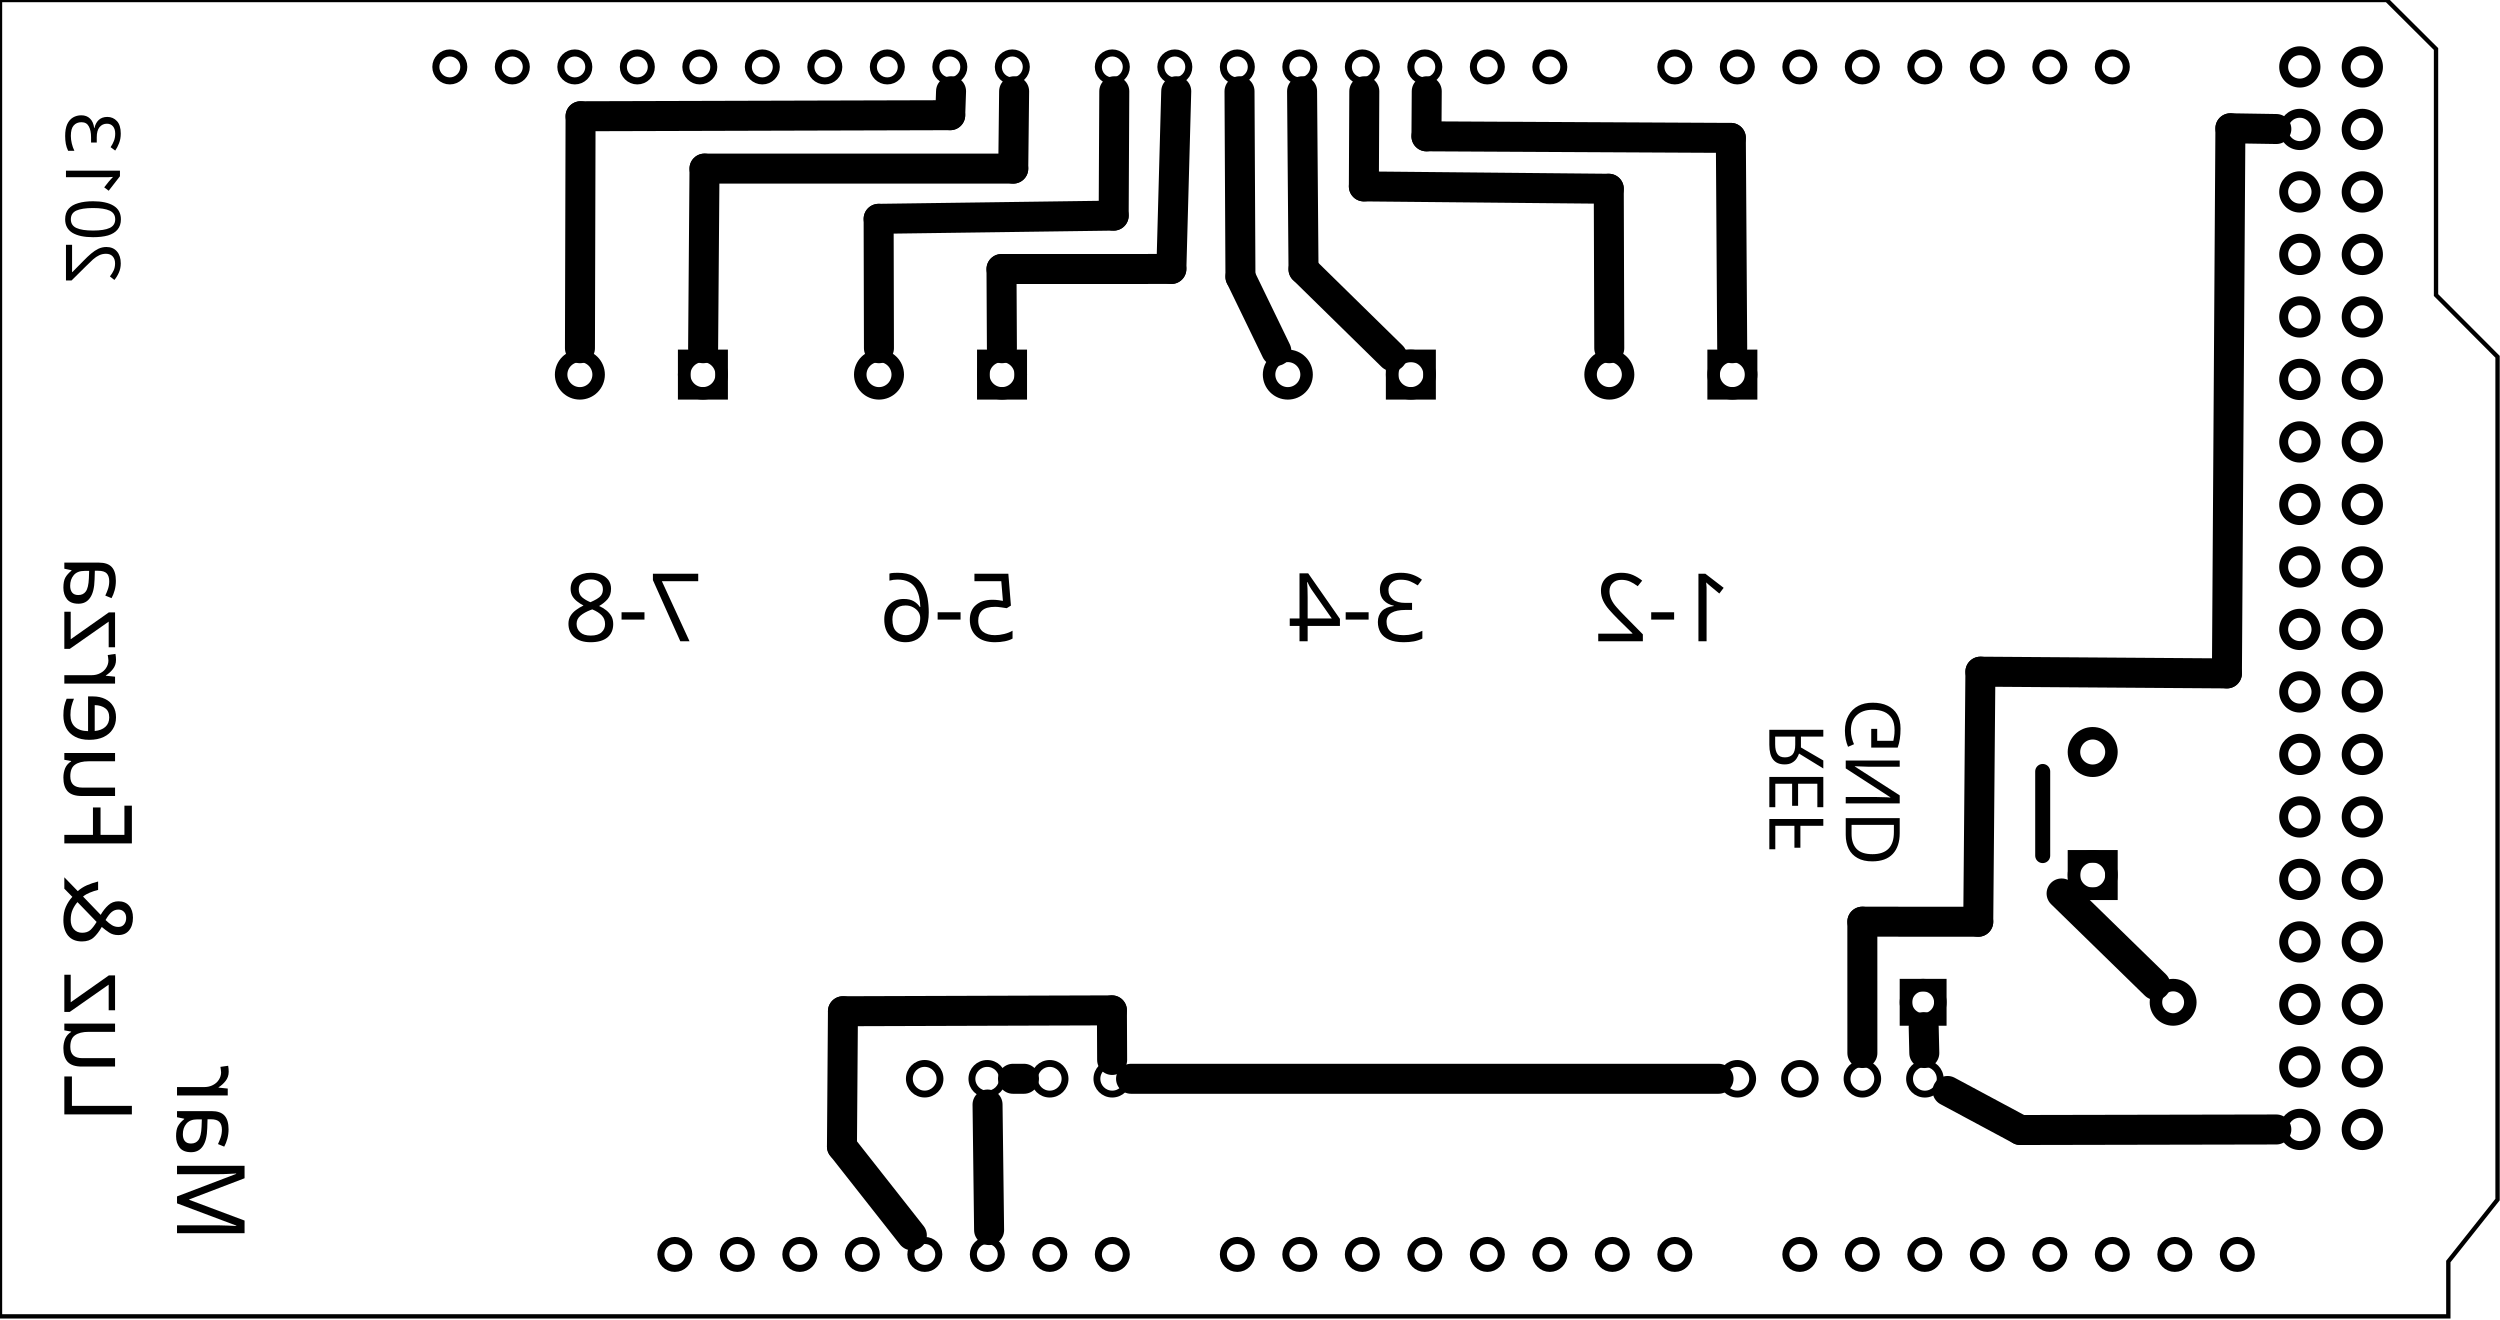
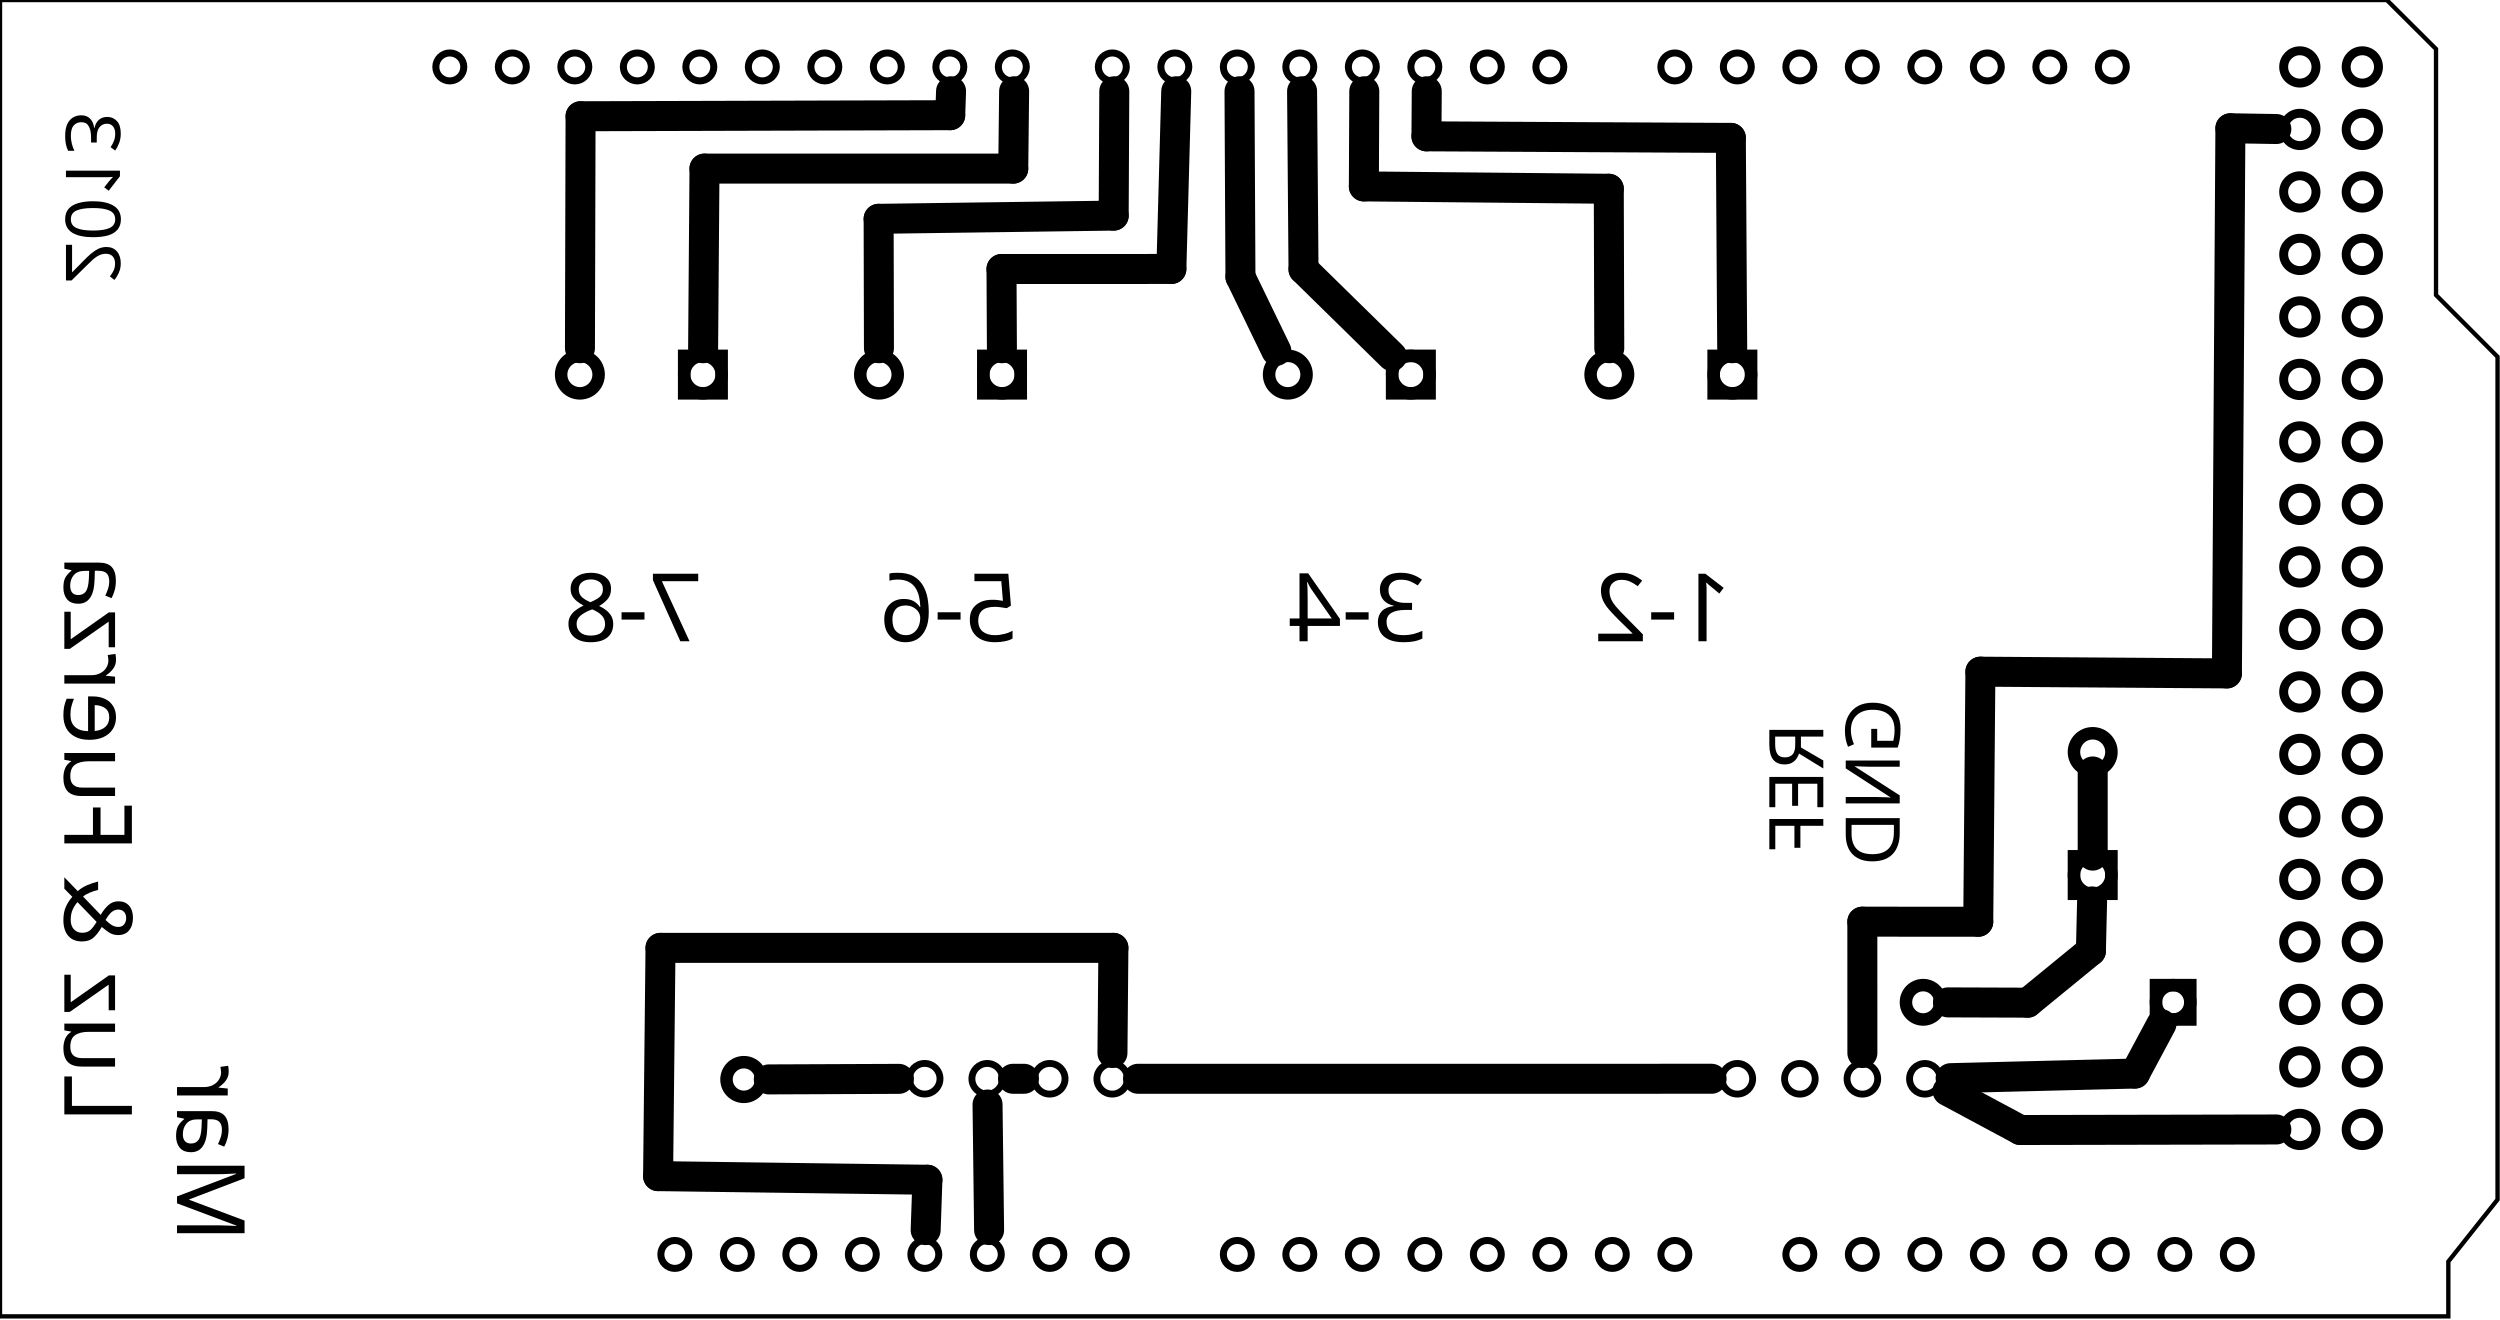
<svg xmlns="http://www.w3.org/2000/svg" width="4in" x="0in" version="1.2" y="0in" height="2.111in" viewBox="0 0 288 151.992" baseProfile="tiny">
  <g partID="323210">
    <g id="board">
      <path fill="none" stroke="black" fill-opacity="0.5" id="boardoutline" stroke-width="0.5" d="M280.63,33.99L280.63,5.646L274.961,0L0,0l0,151.645l282.047,0l0,-6.316l5.67,-7.137L287.717,41.1L280.63,33.99z" />
      <g id="hole_11_" />
      <g id="hole_10_" />
      <g id="hole_9_" />
      <g id="hole_8_" />
      <g id="hole_7_" />
      <g id="hole_6_" />
      <g id="ICSP1_1_" />
      <g id="ICSP2_1_" />
      <g id="Header_13_" />
      <g id="Header_12_" />
      <g id="Header_11_" />
      <g id="Header_10_" />
      <g id="Header_9_" />
      <g id="Header_8_" />
      <g id="Header_7_" />
      <g id="usbconnector_1_" />
+     </g>
+   </g>
+   <g partID="327020">
+     <g transform="translate(15.4512,5.31208)">
+       <g transform="matrix(0,1,-1,0,0,0)">
+         <g transform="matrix(-1, 0, 0, 1, 34.888, 0)">
+           <g _flipped_="1" id="copper0">
+             <text x="17.444" y="7.85" fill="black" font-family="OCRA" text-anchor="middle" id="label" xml:space="preserve" stroke-width="0" font-size="8.722">2013</text>
+           </g>
+         </g>
+       </g>
+     </g>
+   </g>
+   <g partID="327000">
+     <g transform="translate(17.2239,31.2733)">
+       <g transform="matrix(0,1,-1,0,0,0)">
+         <g transform="matrix(-1, 0, 0, 1, 130.83, 0)">
+           <g _flipped_="1" id="copper0">
+             <text x="65.415" y="9.812" fill="black" font-family="OCRA" text-anchor="middle" id="label" xml:space="preserve" stroke-width="0" font-size="10.902">Luz &amp; Fuerza</text>
+           </g>
+         </g>
+       </g>
+     </g>
+   </g>
+   <g partID="326980">
+     <g transform="translate(30.205,116.518)">
+       <g transform="matrix(0,1,-1,0,0,0)">
+         <g transform="matrix(-1, 0, 0, 1, 32.7074, 0)">
+           <g _flipped_="1" id="copper0">
+             <text x="16.354" y="9.812" fill="black" font-family="OCRA" text-anchor="middle" id="label" xml:space="preserve" stroke-width="0" font-size="10.902">Mar</text>
+           </g>
+         </g>
+       </g>
+     </g>
+   </g>
+   <g partID="586140">
+     <g transform="translate(253.045,118.561)">
+       <g transform="matrix(-1,0,0,-1,0,0)">
+         <g id="copper0">
+           <g id="copper1">
+             <rect width="3.96" x="0.72" y="1.116" fill="none" height="3.96" stroke="black" stroke-width="1.44" />
+             <circle fill="none" cx="2.7" cy="3.096" stroke="black" r="1.98" id="connector0pin" stroke-width="1.44" />
+             <circle fill="none" cx="31.5" cy="3.096" stroke="black" r="1.98" id="connector1pin" stroke-width="1.44" />
+           </g>
+         </g>
+       </g>
+     </g>
+   </g>
+   <g partID="586160">
+     <g transform="translate(255.479,109.692)">
+       <g transform="matrix(-1,0,0,-1,0,0)">
+         <g id="copper0">
+           <rect width="4.32" x="12.24" y="6.727" fill="none" height="4.32" stroke="black" id="square" stroke-width="1.44" />
+           <circle fill="none" cx="14.4" cy="8.887" stroke="black" id="connector0pin" r="2.16" stroke-width="1.44" />
+           <circle fill="none" cx="14.4" cy="23.06" stroke="black" id="connector1pin" r="2.16" stroke-width="1.44" />
+         </g>
+       </g>
+     </g>
+   </g>
+   <g partID="357570">
+     <g transform="translate(210.996,103.177)">
+       <g transform="matrix(0,-1,1,0,0,0)">
+         <g transform="matrix(-1, 0, 0, 1, 26.1659, 0)">
+           <g _flipped_="1" id="copper0">
+             <text x="13.083" y="7.85" fill="black" font-family="OCRA" text-anchor="middle" id="label" xml:space="preserve" stroke-width="0" font-size="8.722">GND</text>
+           </g>
+         </g>
+       </g>
+     </g>
+   </g>
+   <g partID="357550">
+     <g transform="translate(202.194,103.716)">
+       <g transform="matrix(0,-1,1,0,0,0)">
+         <g transform="matrix(-1, 0, 0, 1, 26.166, 0)">
+           <g _flipped_="1" id="copper0">
+             <text x="13.083" y="7.85" fill="black" font-family="OCRA" text-anchor="middle" id="label" xml:space="preserve" stroke-width="0" font-size="8.722">REF</text>
+           </g>
+         </g>
+       </g>
+     </g>
+   </g>
+   <g partID="357450">
+     <g transform="translate(56.5749,64.0624)">
+       <g transform="matrix(-1, 0, 0, 1, 32.7074, 0)">
+         <g _flipped_="1" id="copper0">
+           <text x="16.354" y="9.812" fill="black" font-family="OCRA" text-anchor="middle" id="label" xml:space="preserve" stroke-width="0" font-size="10.902">7-8</text>
+         </g>
+       </g>
+     </g>
+   </g>
+   <g partID="357430">
+     <g transform="translate(92.9887,64.0624)">
+       <g transform="matrix(-1, 0, 0, 1, 32.7074, 0)">
+         <g _flipped_="1" id="copper0">
+           <text x="16.354" y="9.812" fill="black" font-family="OCRA" text-anchor="middle" id="label" xml:space="preserve" stroke-width="0" font-size="10.902">5-6</text>
+         </g>
+       </g>
+     </g>
+   </g>
+   <g partID="357410">
+     <g transform="translate(139.996,64.0624)">
+       <g transform="matrix(-1, 0, 0, 1, 32.7074, 0)">
+         <g _flipped_="1" id="copper0">
+           <text x="16.354" y="9.812" fill="black" font-family="OCRA" text-anchor="middle" id="label" xml:space="preserve" stroke-width="0" font-size="10.902">3-4</text>
+         </g>
+       </g>
+     </g>
+   </g>
+   <g partID="357390">
+     <g transform="translate(175.19,64.0624)">
+       <g transform="matrix(-1, 0, 0, 1, 32.7074, 0)">
+         <g _flipped_="1" id="copper0">
+           <text x="16.354" y="9.812" fill="black" font-family="OCRA" text-anchor="middle" id="label" xml:space="preserve" stroke-width="0" font-size="10.902">1-2</text>
+         </g>
+       </g>
    </g>
  </g>
  <g partID="323270">
    <g transform="translate(-1.4576,0.5104)">
      <g id="copper0">
        <circle fill="none" cx="215.998" cy="144" stroke="black" id="connector1pad" r="1.61" stroke-width="0.811" />
        <circle fill="none" cx="100.798" cy="144" stroke="black" id="connector257pad" r="1.61" stroke-width="0.811" />
        <circle fill="none" cx="223.196" cy="144" stroke="black" id="connector2pad" r="1.61" stroke-width="0.811" />
        <circle fill="none" cx="230.398" cy="144" stroke="black" id="connector3pad" r="1.61" stroke-width="0.811" />
        <circle fill="none" cx="237.597" cy="144" stroke="black" id="connector4pad" r="1.61" stroke-width="0.811" />
        <circle fill="none" cx="244.798" cy="144" stroke="black" id="connector5pad" r="1.61" stroke-width="0.811" />
        <circle fill="none" cx="266.398" cy="43.2" stroke="black" id="connector353pad" r="1.861" stroke-width="1.03" />
        <circle fill="none" cx="251.998" cy="144" stroke="black" id="connector6pad" r="1.61" stroke-width="0.811" />
        <circle fill="none" cx="259.196" cy="144" stroke="black" id="connector7pad" r="1.61" stroke-width="0.811" />
        <circle fill="none" cx="103.677" cy="7.2" stroke="black" id="connector241pad" r="1.61" stroke-width="0.811" />
        <circle fill="none" cx="143.998" cy="144" stroke="black" id="connector8pad" r="1.61" stroke-width="0.811" />
        <circle fill="none" cx="151.196" cy="144" stroke="black" id="connector9pad" r="1.61" stroke-width="0.811" />
        <circle fill="none" cx="158.398" cy="144" stroke="black" id="connector10pad" r="1.61" stroke-width="0.811" />
        <circle fill="none" cx="165.597" cy="144" stroke="black" id="connector11pad" r="1.61" stroke-width="0.811" />
        <circle fill="none" cx="266.398" cy="100.8" stroke="black" id="connector369pad" r="1.861" stroke-width="1.03" />
        <circle fill="none" cx="172.798" cy="144" stroke="black" id="connector12pad" r="1.61" stroke-width="0.811" />
        <circle fill="none" cx="179.998" cy="144" stroke="black" id="connector13pad" r="1.61" stroke-width="0.811" />
        <circle fill="none" cx="187.196" cy="144" stroke="black" id="connector14pad" r="1.61" stroke-width="0.811" />
        <circle fill="none" cx="194.398" cy="144" stroke="black" id="connector15pad" r="1.61" stroke-width="0.811" />
        <circle fill="none" cx="158.398" cy="7.2" stroke="black" id="connector265pad" r="1.61" stroke-width="0.811" />
        <circle fill="none" cx="266.398" cy="14.4" stroke="black" id="connector345pad" r="1.861" stroke-width="1.03" />
        <circle fill="none" cx="266.398" cy="72" stroke="black" id="connector361pad" r="1.861" stroke-width="1.03" />
        <circle fill="none" cx="266.398" cy="129.6" stroke="black" id="connector377pad" r="1.861" stroke-width="1.03" />
        <circle fill="none" cx="74.878" cy="7.2" stroke="black" id="connector237pad" r="1.61" stroke-width="0.811" />
        <circle fill="none" cx="129.597" cy="144" stroke="black" id="connector261pad" r="1.61" stroke-width="0.811" />
        <circle fill="none" cx="129.597" cy="7.2" stroke="black" id="connector269pad" r="1.61" stroke-width="0.811" />
        <circle fill="none" cx="266.398" cy="28.8" stroke="black" id="connector349pad" r="1.861" stroke-width="1.03" />
        <circle fill="none" cx="266.398" cy="57.6" stroke="black" id="connector357pad" r="1.861" stroke-width="1.03" />
        <circle fill="none" cx="266.398" cy="86.4" stroke="black" id="connector365pad" r="1.86" stroke-width="1.03" />
        <circle fill="none" cx="244.798" cy="7.2" stroke="black" id="connector46pad" r="1.61" stroke-width="0.811" />
        <circle fill="none" cx="266.398" cy="115.2" stroke="black" id="connector373pad" r="1.861" stroke-width="1.03" />
        <circle fill="none" cx="237.597" cy="7.2" stroke="black" id="connector47pad" r="1.61" stroke-width="0.811" />
        <circle fill="none" cx="230.398" cy="7.2" stroke="black" id="connector48pad" r="1.61" stroke-width="0.811" />
        <circle fill="none" cx="223.196" cy="7.2" stroke="black" id="connector49pad" r="1.61" stroke-width="0.811" />
        <circle fill="none" cx="215.998" cy="7.2" stroke="black" id="connector50pad" r="1.61" stroke-width="0.811" />
        <circle fill="none" cx="208.798" cy="7.2" stroke="black" id="connector51pad" r="1.61" stroke-width="0.811" />
        <circle fill="none" cx="201.597" cy="7.2" stroke="black" id="connector52pad" r="1.61" stroke-width="0.811" />
        <circle fill="none" cx="194.398" cy="7.2" stroke="black" id="connector53pad" r="1.61" stroke-width="0.811" />
        <circle fill="none" cx="60.477" cy="7.2" stroke="black" id="connector235pad" r="1.61" stroke-width="0.811" />
        <circle fill="none" cx="89.277" cy="7.2" stroke="black" id="connector239pad" r="1.61" stroke-width="0.811" />
        <circle fill="none" cx="118.077" cy="7.2" stroke="black" id="connector243pad" r="1.61" stroke-width="0.811" />
        <circle fill="none" cx="86.397" cy="144" stroke="black" id="connector255pad" r="1.61" stroke-width="0.811" />
        <circle fill="none" cx="115.197" cy="144" stroke="black" id="connector259pad" r="1.61" stroke-width="0.811" />
        <circle fill="none" cx="172.798" cy="7.2" stroke="black" id="connector263pad" r="1.61" stroke-width="0.811" />
        <circle fill="none" cx="143.998" cy="7.2" stroke="black" id="connector267pad" r="1.61" stroke-width="0.811" />
        <circle fill="none" cx="266.398" cy="7.2" stroke="black" id="connector343pad" r="1.861" stroke-width="1.03" />
        <circle fill="none" cx="266.398" cy="21.6" stroke="black" id="connector347pad" r="1.861" stroke-width="1.03" />
        <circle fill="none" cx="266.398" cy="36" stroke="black" id="connector351pad" r="1.861" stroke-width="1.03" />
        <circle fill="none" cx="266.398" cy="50.4" stroke="black" id="connector355pad" r="1.861" stroke-width="1.03" />
        <circle fill="none" cx="266.398" cy="64.8" stroke="black" id="connector359pad" r="1.861" stroke-width="1.03" />
        <circle fill="none" cx="266.398" cy="79.2" stroke="black" id="connector363pad" r="1.861" stroke-width="1.03" />
        <circle fill="none" cx="266.398" cy="93.6" stroke="black" id="connector367pad" r="1.861" stroke-width="1.03" />
        <circle fill="none" cx="266.398" cy="108" stroke="black" id="connector371pad" r="1.861" stroke-width="1.03" />
        <circle fill="none" cx="266.398" cy="122.4" stroke="black" id="connector375pad" r="1.86" stroke-width="1.03" />
        <circle fill="none" cx="53.276" cy="7.2" stroke="black" id="connector234pad" r="1.61" stroke-width="0.811" />
        <circle fill="none" cx="67.677" cy="7.2" stroke="black" id="connector236pad" r="1.61" stroke-width="0.811" />
        <circle fill="none" cx="82.077" cy="7.2" stroke="black" id="connector238pad" r="1.61" stroke-width="0.811" />
        <circle fill="none" cx="96.477" cy="7.2" stroke="black" id="connector240pad" r="1.61" stroke-width="0.811" />
        <circle fill="none" cx="110.878" cy="7.2" stroke="black" id="connector242pad" r="1.61" stroke-width="0.811" />
        <circle fill="none" cx="79.197" cy="144" stroke="black" id="connector254pad" r="1.61" stroke-width="0.811" />
        <circle fill="none" cx="93.597" cy="144" stroke="black" id="connector256pad" r="1.61" stroke-width="0.811" />
        <circle fill="none" cx="107.998" cy="144" stroke="black" id="connector258pad" r="1.61" stroke-width="0.811" />
        <circle fill="none" cx="122.397" cy="144" stroke="black" id="connector260pad" r="1.61" stroke-width="0.811" />
        <circle fill="none" cx="179.998" cy="7.2" stroke="black" id="connector262pad" r="1.61" stroke-width="0.811" />
        <circle fill="none" cx="165.597" cy="7.2" stroke="black" id="connector264pad" r="1.61" stroke-width="0.811" />
        <circle fill="none" cx="151.196" cy="7.2" stroke="black" id="connector266pad" r="1.61" stroke-width="0.811" />
        <circle fill="none" cx="136.798" cy="7.2" stroke="black" id="connector268pad" r="1.61" stroke-width="0.811" />
        <circle fill="none" cx="273.597" cy="7.2" stroke="black" id="connector344pad" r="1.861" stroke-width="1.03" />
        <circle fill="none" cx="273.597" cy="14.4" stroke="black" id="connector346pad" r="1.861" stroke-width="1.03" />
        <circle fill="none" cx="273.597" cy="21.6" stroke="black" id="connector348pad" r="1.861" stroke-width="1.03" />
        <circle fill="none" cx="273.597" cy="28.8" stroke="black" id="connector350pad" r="1.861" stroke-width="1.03" />
        <circle fill="none" cx="273.597" cy="36" stroke="black" id="connector352pad" r="1.861" stroke-width="1.03" />
        <circle fill="none" cx="273.597" cy="43.2" stroke="black" id="connector354pad" r="1.861" stroke-width="1.03" />
        <circle fill="none" cx="273.597" cy="50.4" stroke="black" id="connector356pad" r="1.861" stroke-width="1.03" />
        <circle fill="none" cx="273.597" cy="57.6" stroke="black" id="connector358pad" r="1.861" stroke-width="1.03" />
        <circle fill="none" cx="273.597" cy="64.8" stroke="black" id="connector360pad" r="1.861" stroke-width="1.03" />
        <circle fill="none" cx="273.597" cy="72" stroke="black" id="connector362pad" r="1.861" stroke-width="1.03" />
        <circle fill="none" cx="273.597" cy="79.2" stroke="black" id="connector364pad" r="1.861" stroke-width="1.03" />
        <circle fill="none" cx="273.597" cy="86.4" stroke="black" id="connector366pad" r="1.86" stroke-width="1.03" />
        <circle fill="none" cx="273.597" cy="93.6" stroke="black" id="connector368pad" r="1.861" stroke-width="1.03" />
        <circle fill="none" cx="273.597" cy="100.8" stroke="black" id="connector370pad" r="1.861" stroke-width="1.03" />
        <circle fill="none" cx="273.597" cy="108" stroke="black" id="connector372pad" r="1.861" stroke-width="1.03" />
        <circle fill="none" cx="273.597" cy="115.2" stroke="black" id="connector374pad" r="1.861" stroke-width="1.03" />
        <circle fill="none" cx="273.597" cy="122.4" stroke="black" id="connector376pad" r="1.86" stroke-width="1.03" />
        <circle fill="none" cx="273.597" cy="129.6" stroke="black" id="connector378pad" r="1.861" stroke-width="1.03" />
        <circle fill="none" cx="208.798" cy="144" stroke="black" id="connector0pad" r="1.61" stroke-width="0.811" />
      </g>
    </g>
  </g>
  <g partID="303050">
    <g transform="translate(171.418,28.7548)">
      <g transform="matrix(0,1,-1,0,0,0)">
        <g id="copper0">
          <rect width="4.32" x="12.24" y="6.727" fill="none" height="4.32" stroke="black" id="square" stroke-width="1.44" />
          <circle fill="none" cx="14.4" cy="8.887" stroke="black" id="connector0pin" r="2.16" stroke-width="1.44" />
          <circle fill="none" cx="14.4" cy="23.06" stroke="black" id="connector1pin" r="2.16" stroke-width="1.44" />
        </g>
      </g>
    </g>
  </g>
  <g partID="303030">
    <g transform="translate(89.8622,28.7548)">
      <g transform="matrix(0,1,-1,0,0,0)">
        <g id="copper0">
          <rect width="4.32" x="12.24" y="6.727" fill="none" height="4.32" stroke="black" id="square" stroke-width="1.44" />
          <circle fill="none" cx="14.4" cy="8.887" stroke="black" id="connector0pin" r="2.16" stroke-width="1.44" />
          <circle fill="none" cx="14.4" cy="23.06" stroke="black" id="connector1pin" r="2.16" stroke-width="1.44" />
        </g>
      </g>
    </g>
  </g>
  <g partID="303010">
    <g transform="translate(124.321,28.7548)">
      <g transform="matrix(0,1,-1,0,0,0)">
        <g id="copper0">
          <rect width="4.32" x="12.24" y="6.727" fill="none" height="4.32" stroke="black" id="square" stroke-width="1.44" />
          <circle fill="none" cx="14.4" cy="8.887" stroke="black" id="connector0pin" r="2.16" stroke-width="1.44" />
          <circle fill="none" cx="14.4" cy="23.06" stroke="black" id="connector1pin" r="2.16" stroke-width="1.44" />
        </g>
      </g>
    </g>
  </g>
  <g partID="302830">
    <g transform="translate(208.456,28.7548)">
      <g transform="matrix(0,1,-1,0,0,0)">
        <g id="copper0">
          <rect width="4.32" x="12.24" y="6.727" fill="none" height="4.32" stroke="black" id="square" stroke-width="1.44" />
          <circle fill="none" cx="14.4" cy="8.887" stroke="black" id="connector0pin" r="2.16" stroke-width="1.44" />
          <circle fill="none" cx="14.4" cy="23.06" stroke="black" id="connector1pin" r="2.16" stroke-width="1.44" />
        </g>
      </g>
    </g>
  </g>
  <g partID="310740">
    <g transform="translate(225.706,128.238)">
      <g transform="matrix(-1,0,0,-1,0,0)">
        <g transform="matrix(0, -1, 1, 0, 0, 7.92)">
          <g id="copper0">
            <g gorn="0.6.0.0">
              <g gorn="0.6.0.0.0" id="copper1">
                <circle fill="none" cx="3.96" gorn="0.6.0.0.0.0" cy="3.96" stroke="black" r="1.764" id="connector0pin" stroke-width="0.792" />
                <circle fill="none" cx="3.96" gorn="0.6.0.0.0.1" cy="11.16" stroke="black" r="1.764" id="connector1pin" stroke-width="0.792" />
                <circle fill="none" cx="3.96" gorn="0.6.0.0.0.2" cy="18.36" stroke="black" r="1.764" id="connector2pin" stroke-width="0.792" />
                <g transform="matrix(1, 0, 0, 1, -0.00392136, 7.20444)">
                  <g>
                    <g>
                      <circle fill="none" cx="3.96" gorn="0.6.0.0.0.3.0.0" cy="18.36" stroke="black" r="1.764" id="connector4pin" stroke-width="0.792" />
                    </g>
                  </g>
                </g>
                <g transform="matrix(1, 0, 0, 1, -0.00323675, 93.6177)">
                  <g>
                    <g>
                      <circle fill="none" cx="3.96" gorn="0.6.0.0.0.4.0.0" cy="3.96" stroke="black" r="1.764" id="connector5pin" stroke-width="0.792" />
                    </g>
                  </g>
                </g>
                <g transform="matrix(1, 0, 0, 1, -0.00323675, 93.6177)">
                  <g>
                    <g>
                      <circle fill="none" cx="3.96" gorn="0.6.0.0.0.5.0.0" cy="11.16" stroke="black" r="1.764" id="connector6pin" stroke-width="0.792" />
                    </g>
                  </g>
                </g>
                <g transform="matrix(1, 0, 0, 1, -0.00323675, 93.6177)">
                  <g>
                    <g>
                      <circle fill="none" cx="3.96" gorn="0.6.0.0.0.6.0.0" cy="18.36" stroke="black" r="1.764" id="connector7pin" stroke-width="0.792" />
                    </g>
                  </g>
                </g>
                <g transform="matrix(1, 0, 0, 1, -0.00715812, 100.822)">
                  <g>
                    <g>
                      <circle fill="none" cx="3.96" gorn="0.6.0.0.0.7.0.0" cy="18.36" stroke="black" r="1.764" id="connector8pin" stroke-width="0.792" />
                    </g>
                  </g>
                </g>
              </g>
            </g>
          </g>
        </g>
      </g>
    </g>
  </g>
-   <g partID="326980">
-     <g transform="translate(30.2049,116.519)">
-       <g transform="matrix(0,1,-1,0,0,0)">
-         <g transform="matrix(-1, 0, 0, 1, 32.7074, 0)">
-           <g _flipped_="1" id="copper0">
-             <text x="16.354" y="9.812" fill="black" font-family="OCRA" text-anchor="middle" id="label" xml:space="preserve" stroke-width="0" font-size="10.902">Mar</text>
-           </g>
-         </g>
-       </g>
-     </g>
-   </g>
-   <g partID="327020">
-     <g transform="translate(15.4512,5.31205)">
-       <g transform="matrix(0,1,-1,0,0,0)">
-         <g transform="matrix(-1, 0, 0, 1, 34.888, 0)">
-           <g _flipped_="1" id="copper0">
-             <text x="17.444" y="7.85" fill="black" font-family="OCRA" text-anchor="middle" id="label" xml:space="preserve" stroke-width="0" font-size="8.722">2013</text>
-           </g>
-         </g>
-       </g>
-     </g>
-   </g>
-   <g partID="327000">
-     <g transform="translate(17.2235,31.273)">
-       <g transform="matrix(0,1,-1,0,0,0)">
-         <g transform="matrix(-1, 0, 0, 1, 130.83, 0)">
-           <g _flipped_="1" id="copper0">
-             <text x="65.415" y="9.812" fill="black" font-family="OCRA" text-anchor="middle" id="label" xml:space="preserve" stroke-width="0" font-size="10.902">Luz &amp; Fuerza</text>
-           </g>
-         </g>
-       </g>
-     </g>
-   </g>
-   <g partID="352190">
-     <g transform="translate(253.045,118.56)">
-       <g transform="matrix(-1,0,0,-1,0,0)">
-         <g flipped="1" id="copper0">
-           <g transform="matrix(-1, 0, 0, 1, 34.2, 0)">
-             <g>
-               <g>
-                 <rect width="3.96" x="0.72" y="1.116" fill="none" height="3.96" stroke="black" stroke-width="1.44" />
-                 <circle fill="none" cx="2.7" cy="3.096" stroke="black" r="1.98" id="connector0pin" stroke-width="1.44" />
-                 <circle fill="none" cx="31.5" cy="3.096" stroke="black" r="1.98" id="connector1pin" stroke-width="1.44" />
-               </g>
-             </g>
-           </g>
-         </g>
-       </g>
-     </g>
-   </g>
-   <g partID="355840">
-     <g transform="translate(255.479,109.692)">
-       <g transform="matrix(-1,0,0,-1,0,0)">
-         <g id="copper0">
-           <rect width="4.32" x="12.24" y="6.727" fill="none" height="4.32" stroke="black" id="square" stroke-width="1.44" />
-           <circle fill="none" cx="14.4" cy="8.887" stroke="black" id="connector0pin" r="2.16" stroke-width="1.44" />
-           <circle fill="none" cx="14.4" cy="23.06" stroke="black" id="connector1pin" r="2.16" stroke-width="1.44" />
-         </g>
-       </g>
-     </g>
-   </g>
-   <g partID="357390">
-     <g transform="translate(175.191,64.0626)">
-       <g transform="matrix(-1, 0, 0, 1, 32.7074, 0)">
-         <g _flipped_="1" id="copper0">
-           <text x="16.354" y="9.812" fill="black" font-family="OCRA" text-anchor="middle" id="label" xml:space="preserve" stroke-width="0" font-size="10.902">1-2</text>
-         </g>
-       </g>
-     </g>
-   </g>
-   <g partID="357570">
-     <g transform="translate(210.996,103.177)">
-       <g transform="matrix(0,-1,1,0,0,0)">
-         <g transform="matrix(-1, 0, 0, 1, 26.1659, 0)">
-           <g _flipped_="1" id="copper0">
-             <text x="13.083" y="7.85" fill="black" font-family="OCRA" text-anchor="middle" id="label" xml:space="preserve" stroke-width="0" font-size="8.722">GND</text>
-           </g>
-         </g>
-       </g>
-     </g>
-   </g>
-   <g partID="357550">
-     <g transform="translate(202.194,103.715)">
-       <g transform="matrix(0,-1,1,0,0,0)">
-         <g transform="matrix(-1, 0, 0, 1, 26.166, 0)">
-           <g _flipped_="1" id="copper0">
-             <text x="13.083" y="7.85" fill="black" font-family="OCRA" text-anchor="middle" id="label" xml:space="preserve" stroke-width="0" font-size="8.722">REF</text>
-           </g>
-         </g>
-       </g>
-     </g>
-   </g>
-   <g partID="357450">
-     <g transform="translate(56.5749,64.0626)">
-       <g transform="matrix(-1, 0, 0, 1, 32.7074, 0)">
-         <g _flipped_="1" id="copper0">
-           <text x="16.354" y="9.812" fill="black" font-family="OCRA" text-anchor="middle" id="label" xml:space="preserve" stroke-width="0" font-size="10.902">7-8</text>
-         </g>
-       </g>
-     </g>
-   </g>
-   <g partID="357430">
-     <g transform="translate(92.9887,64.0626)">
-       <g transform="matrix(-1, 0, 0, 1, 32.7074, 0)">
-         <g _flipped_="1" id="copper0">
-           <text x="16.354" y="9.812" fill="black" font-family="OCRA" text-anchor="middle" id="label" xml:space="preserve" stroke-width="0" font-size="10.902">5-6</text>
-         </g>
-       </g>
-     </g>
-   </g>
-   <g partID="357410">
-     <g transform="translate(139.996,64.0626)">
-       <g transform="matrix(-1, 0, 0, 1, 32.7074, 0)">
-         <g _flipped_="1" id="copper0">
-           <text x="16.354" y="9.812" fill="black" font-family="OCRA" text-anchor="middle" id="label" xml:space="preserve" stroke-width="0" font-size="10.902">3-4</text>
-         </g>
-       </g>
-     </g>
+   <g partID="585910">
+     <g transform="translate(81.3746,120.044)">
+       <g id="copper0">
+         <circle fill="none" cx="4.316" cy="4.316" stroke="black" r="1.996" id="connector0pin" stroke-width="1.44" />
+       </g>
+     </g>
+   </g>
+   <g partID="586180">
+     <line stroke="black" stroke-linecap="round" y1="123.673" x1="245.949" y2="117.986" stroke-width="3.456" x2="248.995" />
+   </g>
+   <g partID="356400">
+     <line stroke="black" stroke-linecap="round" y1="124.204" x1="224.713" y2="123.673" stroke-width="3.456" x2="245.949" />
+   </g>
+   <g partID="586230">
+     <line stroke="black" stroke-linecap="round" y1="115.508" x1="233.591" y2="115.475" stroke-width="3.456" x2="224.405" />
+   </g>
+   <g partID="586200">
+     <line stroke="black" stroke-linecap="round" y1="109.549" x1="240.873" y2="115.508" stroke-width="3.456" x2="233.591" />
+   </g>
+   <g partID="356380">
+     <line stroke="black" stroke-linecap="round" y1="103.845" x1="241.008" y2="109.549" stroke-width="3.456" x2="240.873" />
+   </g>
+   <g partID="356340">
+     <line stroke="black" stroke-linecap="round" y1="98.566" x1="241.079" y2="88.872" stroke-width="3.456" x2="241.079" />
+   </g>
+   <g partID="357330">
+     <line stroke="black" stroke-linecap="round" y1="21.746" x1="185.331" y2="40.115" stroke-width="3.456" x2="185.387" />
+   </g>
+   <g partID="357300">
+     <line stroke="black" stroke-linecap="round" y1="15.706" x1="164.328" y2="15.887" stroke-width="3.456" x2="199.393" />
+   </g>
+   <g partID="357270">
+     <line stroke="black" stroke-linecap="round" y1="21.475" x1="157.117" y2="21.746" stroke-width="3.456" x2="185.331" />
+   </g>
+   <g partID="357240">
+     <line stroke="black" stroke-linecap="round" y1="15.886" x1="199.393" y2="40.115" stroke-width="3.456" x2="199.55" />
+   </g>
+   <g partID="357220">
+     <line stroke="black" stroke-linecap="round" y1="10.515" x1="164.361" y2="15.706" stroke-width="3.456" x2="164.328" />
+   </g>
+   <g partID="357200">
+     <line stroke="black" stroke-linecap="round" y1="10.515" x1="157.166" y2="21.475" stroke-width="3.456" x2="157.117" />
+   </g>
+   <g partID="357130">
+     <line stroke="black" stroke-linecap="round" y1="31.026" x1="150.164" y2="41.026" stroke-width="3.456" x2="160.361" />
+   </g>
+   <g partID="357110">
+     <line stroke="black" stroke-linecap="round" y1="10.515" x1="150" y2="31.025" stroke-width="3.456" x2="150.164" />
+   </g>
+   <g partID="357080">
+     <line stroke="black" stroke-linecap="round" y1="31.89" x1="142.899" y2="40.419" stroke-width="3.456" x2="147.032" />
+   </g>
+   <g partID="357060">
+     <line stroke="black" stroke-linecap="round" y1="10.515" x1="142.792" y2="31.89" stroke-width="3.456" x2="142.899" />
+   </g>
+   <g partID="356750">
+     <line stroke="black" stroke-linecap="round" y1="19.423" x1="81.158" y2="40.115" stroke-width="3.456" x2="80.999" />
+   </g>
+   <g partID="356600">
+     <line stroke="black" stroke-linecap="round" y1="19.423" x1="116.727" y2="19.423" stroke-width="3.456" x2="81.158" />
+   </g>
+   <g partID="356580">
+     <line stroke="black" stroke-linecap="round" y1="10.515" x1="116.827" y2="19.423" stroke-width="3.456" x2="116.727" />
+   </g>
+   <g partID="356550">
+     <line stroke="black" stroke-linecap="round" y1="13.269" x1="109.465" y2="13.392" stroke-width="3.456" x2="66.881" />
+   </g>
+   <g partID="356520">
+     <line stroke="black" stroke-linecap="round" y1="13.392" x1="66.881" y2="40.115" stroke-width="3.456" x2="66.81" />
+   </g>
+   <g partID="356500">
+     <line stroke="black" stroke-linecap="round" y1="10.513" x1="109.561" y2="13.269" stroke-width="3.456" x2="109.465" />
  </g>
  <g partID="320720">
    <line stroke="black" stroke-linecap="round" y1="124.275" x1="116.697" y2="124.275" stroke-width="3.456" x2="117.961" />
  </g>
  <g partID="322730">
-     <line stroke="black" stroke-linecap="round" y1="124.275" x1="130.297" y2="124.275" stroke-width="3.456" x2="197.974" />
+     <line stroke="black" stroke-linecap="round" y1="124.275" x1="131.097" y2="124.274" stroke-width="3.456" x2="197.174" />
  </g>
  <g partID="322690">
-     <line stroke="black" stroke-linecap="round" y1="127.243" x1="113.765" y2="141.706" stroke-width="3.456" x2="113.944" />
+     <line stroke="black" stroke-linecap="round" y1="127.243" x1="113.765" y2="141.707" stroke-width="3.456" x2="113.944" />
  </g>
  <g partID="322480">
-     <line stroke="black" stroke-linecap="round" y1="116.494" x1="97.107" y2="116.394" stroke-width="3.456" x2="128.092" />
+     <line stroke="black" stroke-linecap="round" y1="109.194" x1="76.09" y2="109.194" stroke-width="3.456" x2="128.264" />
  </g>
  <g partID="322410">
-     <line stroke="black" stroke-linecap="round" y1="116.394" x1="128.092" y2="122.107" stroke-width="3.456" x2="128.118" />
+     <line stroke="black" stroke-linecap="round" y1="109.194" x1="128.264" y2="121.307" stroke-width="3.456" x2="128.155" />
  </g>
  <g partID="322340">
-     <line stroke="black" stroke-linecap="round" y1="142.307" x1="105.044" y2="132.078" stroke-width="3.456" x2="96.993" />
+     <line stroke="black" stroke-linecap="round" y1="141.708" x1="106.637" y2="135.907" stroke-width="3.456" x2="106.838" />
+   </g>
+   <g partID="585880">
+     <line stroke="black" stroke-linecap="round" y1="135.907" x1="106.838" y2="135.49" stroke-width="3.456" x2="75.812" />
  </g>
  <g partID="322330">
-     <line stroke="black" stroke-linecap="round" y1="132.078" x1="96.993" y2="116.495" stroke-width="3.456" x2="97.107" />
+     <line stroke="black" stroke-linecap="round" y1="135.49" x1="75.812" y2="109.194" stroke-width="3.456" x2="76.09" />
  </g>
  <g partID="356840">
-     <line stroke="black" stroke-linecap="round" y1="25.208" x1="101.219" y2="40.115" stroke-width="3.456" x2="101.254" />
+     <line stroke="black" stroke-linecap="round" y1="25.207" x1="101.219" y2="40.114" stroke-width="3.456" x2="101.254" />
  </g>
  <g partID="356810">
    <line stroke="black" stroke-linecap="round" y1="24.838" x1="128.296" y2="25.208" stroke-width="3.456" x2="101.219" />
  </g>
  <g partID="323190">
    <line stroke="black" stroke-linecap="round" y1="10.515" x1="128.365" y2="24.838" stroke-width="3.456" x2="128.296" />
  </g>
+   <g partID="356870">
+     <line stroke="black" stroke-linecap="round" y1="30.992" x1="115.373" y2="40.115" stroke-width="3.456" x2="115.419" />
+   </g>
+   <g partID="356780">
+     <line stroke="black" stroke-linecap="round" y1="30.984" x1="134.942" y2="30.992" stroke-width="3.456" x2="115.373" />
+   </g>
  <g partID="323150">
    <line stroke="black" stroke-linecap="round" y1="10.514" x1="135.502" y2="30.984" stroke-width="3.456" x2="134.942" />
  </g>
-   <g partID="356780">
-     <line stroke="black" stroke-linecap="round" y1="30.984" x1="134.942" y2="30.992" stroke-width="3.456" x2="115.373" />
-   </g>
-   <g partID="356870">
-     <line stroke="black" stroke-linecap="round" y1="30.992" x1="115.373" y2="40.115" stroke-width="3.456" x2="115.419" />
-   </g>
  <g partID="357490">
-     <line stroke="black" stroke-linecap="round" y1="106.186" x1="227.895" y2="106.177" stroke-width="3.456" x2="214.542" />
+     <line stroke="black" stroke-linecap="round" y1="106.186" x1="227.894" y2="106.177" stroke-width="3.456" x2="214.542" />
  </g>
  <g partID="357470">
    <line stroke="black" stroke-linecap="round" y1="106.177" x1="214.542" y2="121.31" stroke-width="3.456" x2="214.546" />
  </g>
  <g partID="322880">
    <line stroke="black" stroke-linecap="round" y1="77.377" x1="228.142" y2="106.186" stroke-width="3.456" x2="227.895" />
  </g>
+   <g partID="357530">
+     <line stroke="black" stroke-linecap="round" y1="14.777" x1="256.942" y2="77.577" stroke-width="3.456" x2="256.542" />
+   </g>
  <g partID="357510">
    <line stroke="black" stroke-linecap="round" y1="77.577" x1="256.542" y2="77.377" stroke-width="3.456" x2="228.142" />
  </g>
-   <g partID="357530">
-     <line stroke="black" stroke-linecap="round" y1="14.777" x1="256.942" y2="77.577" stroke-width="3.456" x2="256.542" />
-   </g>
  <g partID="322860">
-     <line stroke="black" stroke-linecap="round" y1="14.863" x1="262.234" y2="14.777" stroke-width="3.456" x2="256.942" />
+     <line stroke="black" stroke-linecap="round" y1="14.863" x1="262.233" y2="14.777" stroke-width="3.456" x2="256.942" />
  </g>
  <g partID="322830">
    <line stroke="black" stroke-linecap="round" y1="130.177" x1="232.742" y2="125.681" stroke-width="3.456" x2="224.362" />
  </g>
  <g partID="322770">
    <line stroke="black" stroke-linecap="round" y1="130.116" x1="262.233" y2="130.177" stroke-width="3.456" x2="232.742" />
  </g>
-   <g partID="356340">
-     <line stroke="black" stroke-linecap="round" y1="98.565" x1="235.319" y2="88.872" stroke-width="1.728" x2="235.319" />
-   </g>
-   <g partID="356380">
-     <line stroke="black" stroke-linecap="round" y1="102.928" x1="237.495" y2="113.467" stroke-width="3.456" x2="248.298" />
-   </g>
-   <g partID="356400">
-     <line stroke="black" stroke-linecap="round" y1="121.311" x1="221.679" y2="118.324" stroke-width="3.456" x2="221.61" />
-   </g>
-   <g partID="356520">
-     <line stroke="black" stroke-linecap="round" y1="13.392" x1="66.881" y2="40.115" stroke-width="3.456" x2="66.81" />
-   </g>
-   <g partID="356550">
-     <line stroke="black" stroke-linecap="round" y1="13.269" x1="109.465" y2="13.392" stroke-width="3.456" x2="66.881" />
-   </g>
-   <g partID="356500">
-     <line stroke="black" stroke-linecap="round" y1="10.513" x1="109.561" y2="13.269" stroke-width="3.456" x2="109.465" />
-   </g>
-   <g partID="356600">
-     <line stroke="black" stroke-linecap="round" y1="19.423" x1="116.727" y2="19.423" stroke-width="3.456" x2="81.158" />
-   </g>
-   <g partID="356750">
-     <line stroke="black" stroke-linecap="round" y1="19.423" x1="81.158" y2="40.115" stroke-width="3.456" x2="80.999" />
-   </g>
-   <g partID="356580">
-     <line stroke="black" stroke-linecap="round" y1="10.515" x1="116.827" y2="19.423" stroke-width="3.456" x2="116.727" />
-   </g>
-   <g partID="357060">
-     <line stroke="black" stroke-linecap="round" y1="10.515" x1="142.792" y2="31.89" stroke-width="3.456" x2="142.899" />
-   </g>
-   <g partID="357080">
-     <line stroke="black" stroke-linecap="round" y1="31.89" x1="142.899" y2="40.419" stroke-width="3.456" x2="147.032" />
-   </g>
-   <g partID="357110">
-     <line stroke="black" stroke-linecap="round" y1="10.515" x1="150" y2="31.025" stroke-width="3.456" x2="150.164" />
-   </g>
-   <g partID="357130">
-     <line stroke="black" stroke-linecap="round" y1="31.025" x1="150.164" y2="41.026" stroke-width="3.456" x2="160.361" />
-   </g>
-   <g partID="357270">
-     <line stroke="black" stroke-linecap="round" y1="21.475" x1="157.117" y2="21.746" stroke-width="3.456" x2="185.331" />
-   </g>
-   <g partID="357330">
-     <line stroke="black" stroke-linecap="round" y1="21.746" x1="185.331" y2="40.115" stroke-width="3.456" x2="185.387" />
-   </g>
-   <g partID="357200">
-     <line stroke="black" stroke-linecap="round" y1="10.515" x1="157.167" y2="21.475" stroke-width="3.456" x2="157.117" />
-   </g>
-   <g partID="357300">
-     <line stroke="black" stroke-linecap="round" y1="15.706" x1="164.328" y2="15.887" stroke-width="3.456" x2="199.393" />
-   </g>
-   <g partID="357220">
-     <line stroke="black" stroke-linecap="round" y1="10.515" x1="164.361" y2="15.706" stroke-width="3.456" x2="164.328" />
-   </g>
-   <g partID="357240">
-     <line stroke="black" stroke-linecap="round" y1="15.887" x1="199.393" y2="40.115" stroke-width="3.456" x2="199.55" />
+   <g partID="585940">
+     <line stroke="black" stroke-linecap="round" y1="124.347" x1="88.566" y2="124.284" stroke-width="3.456" x2="103.556" />
  </g>
</svg>
